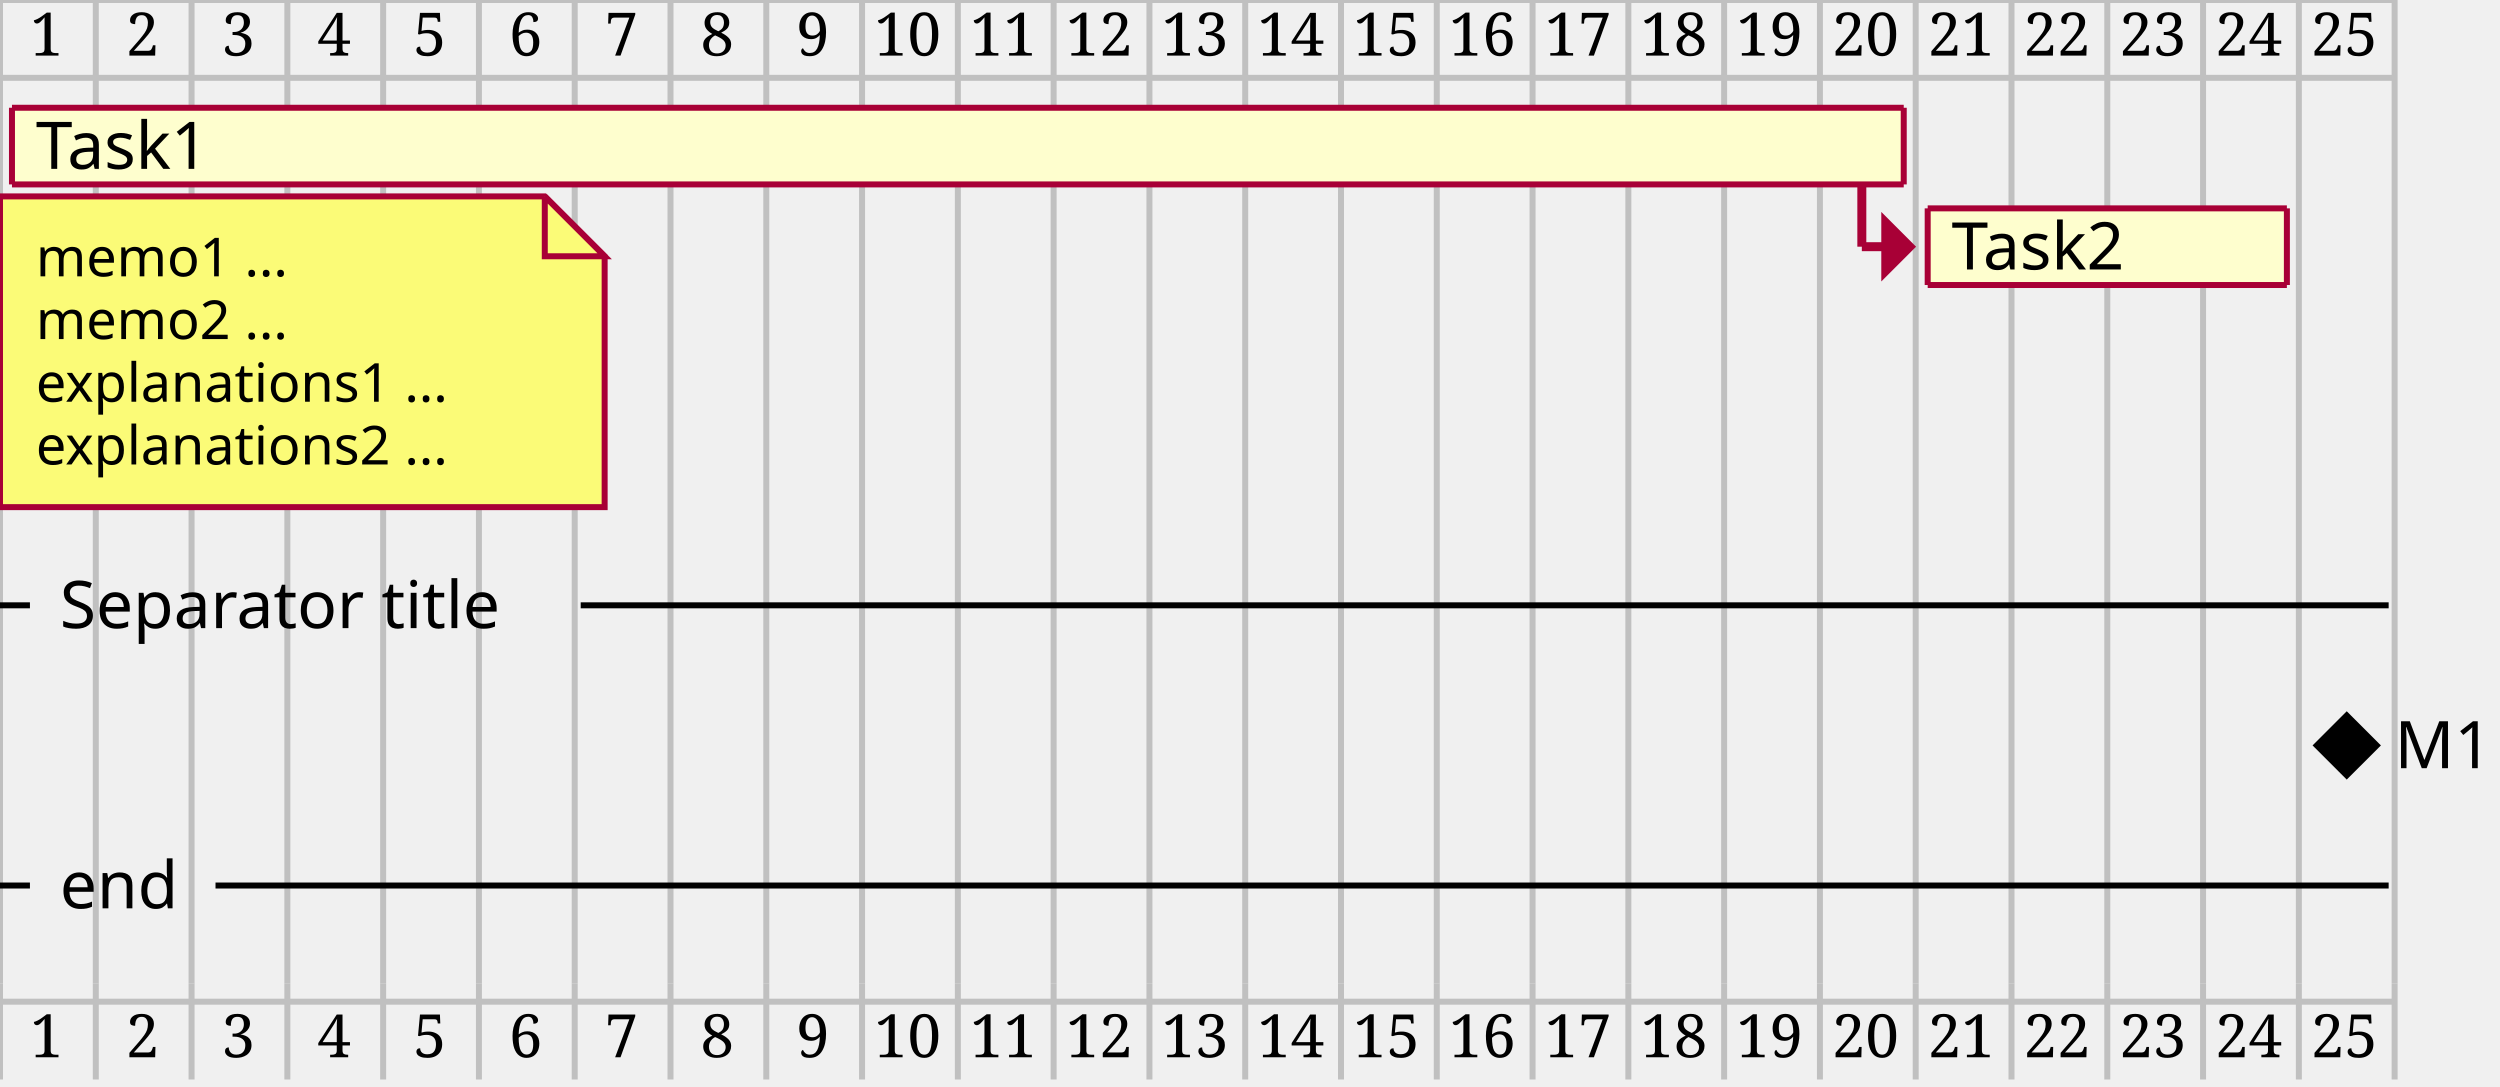
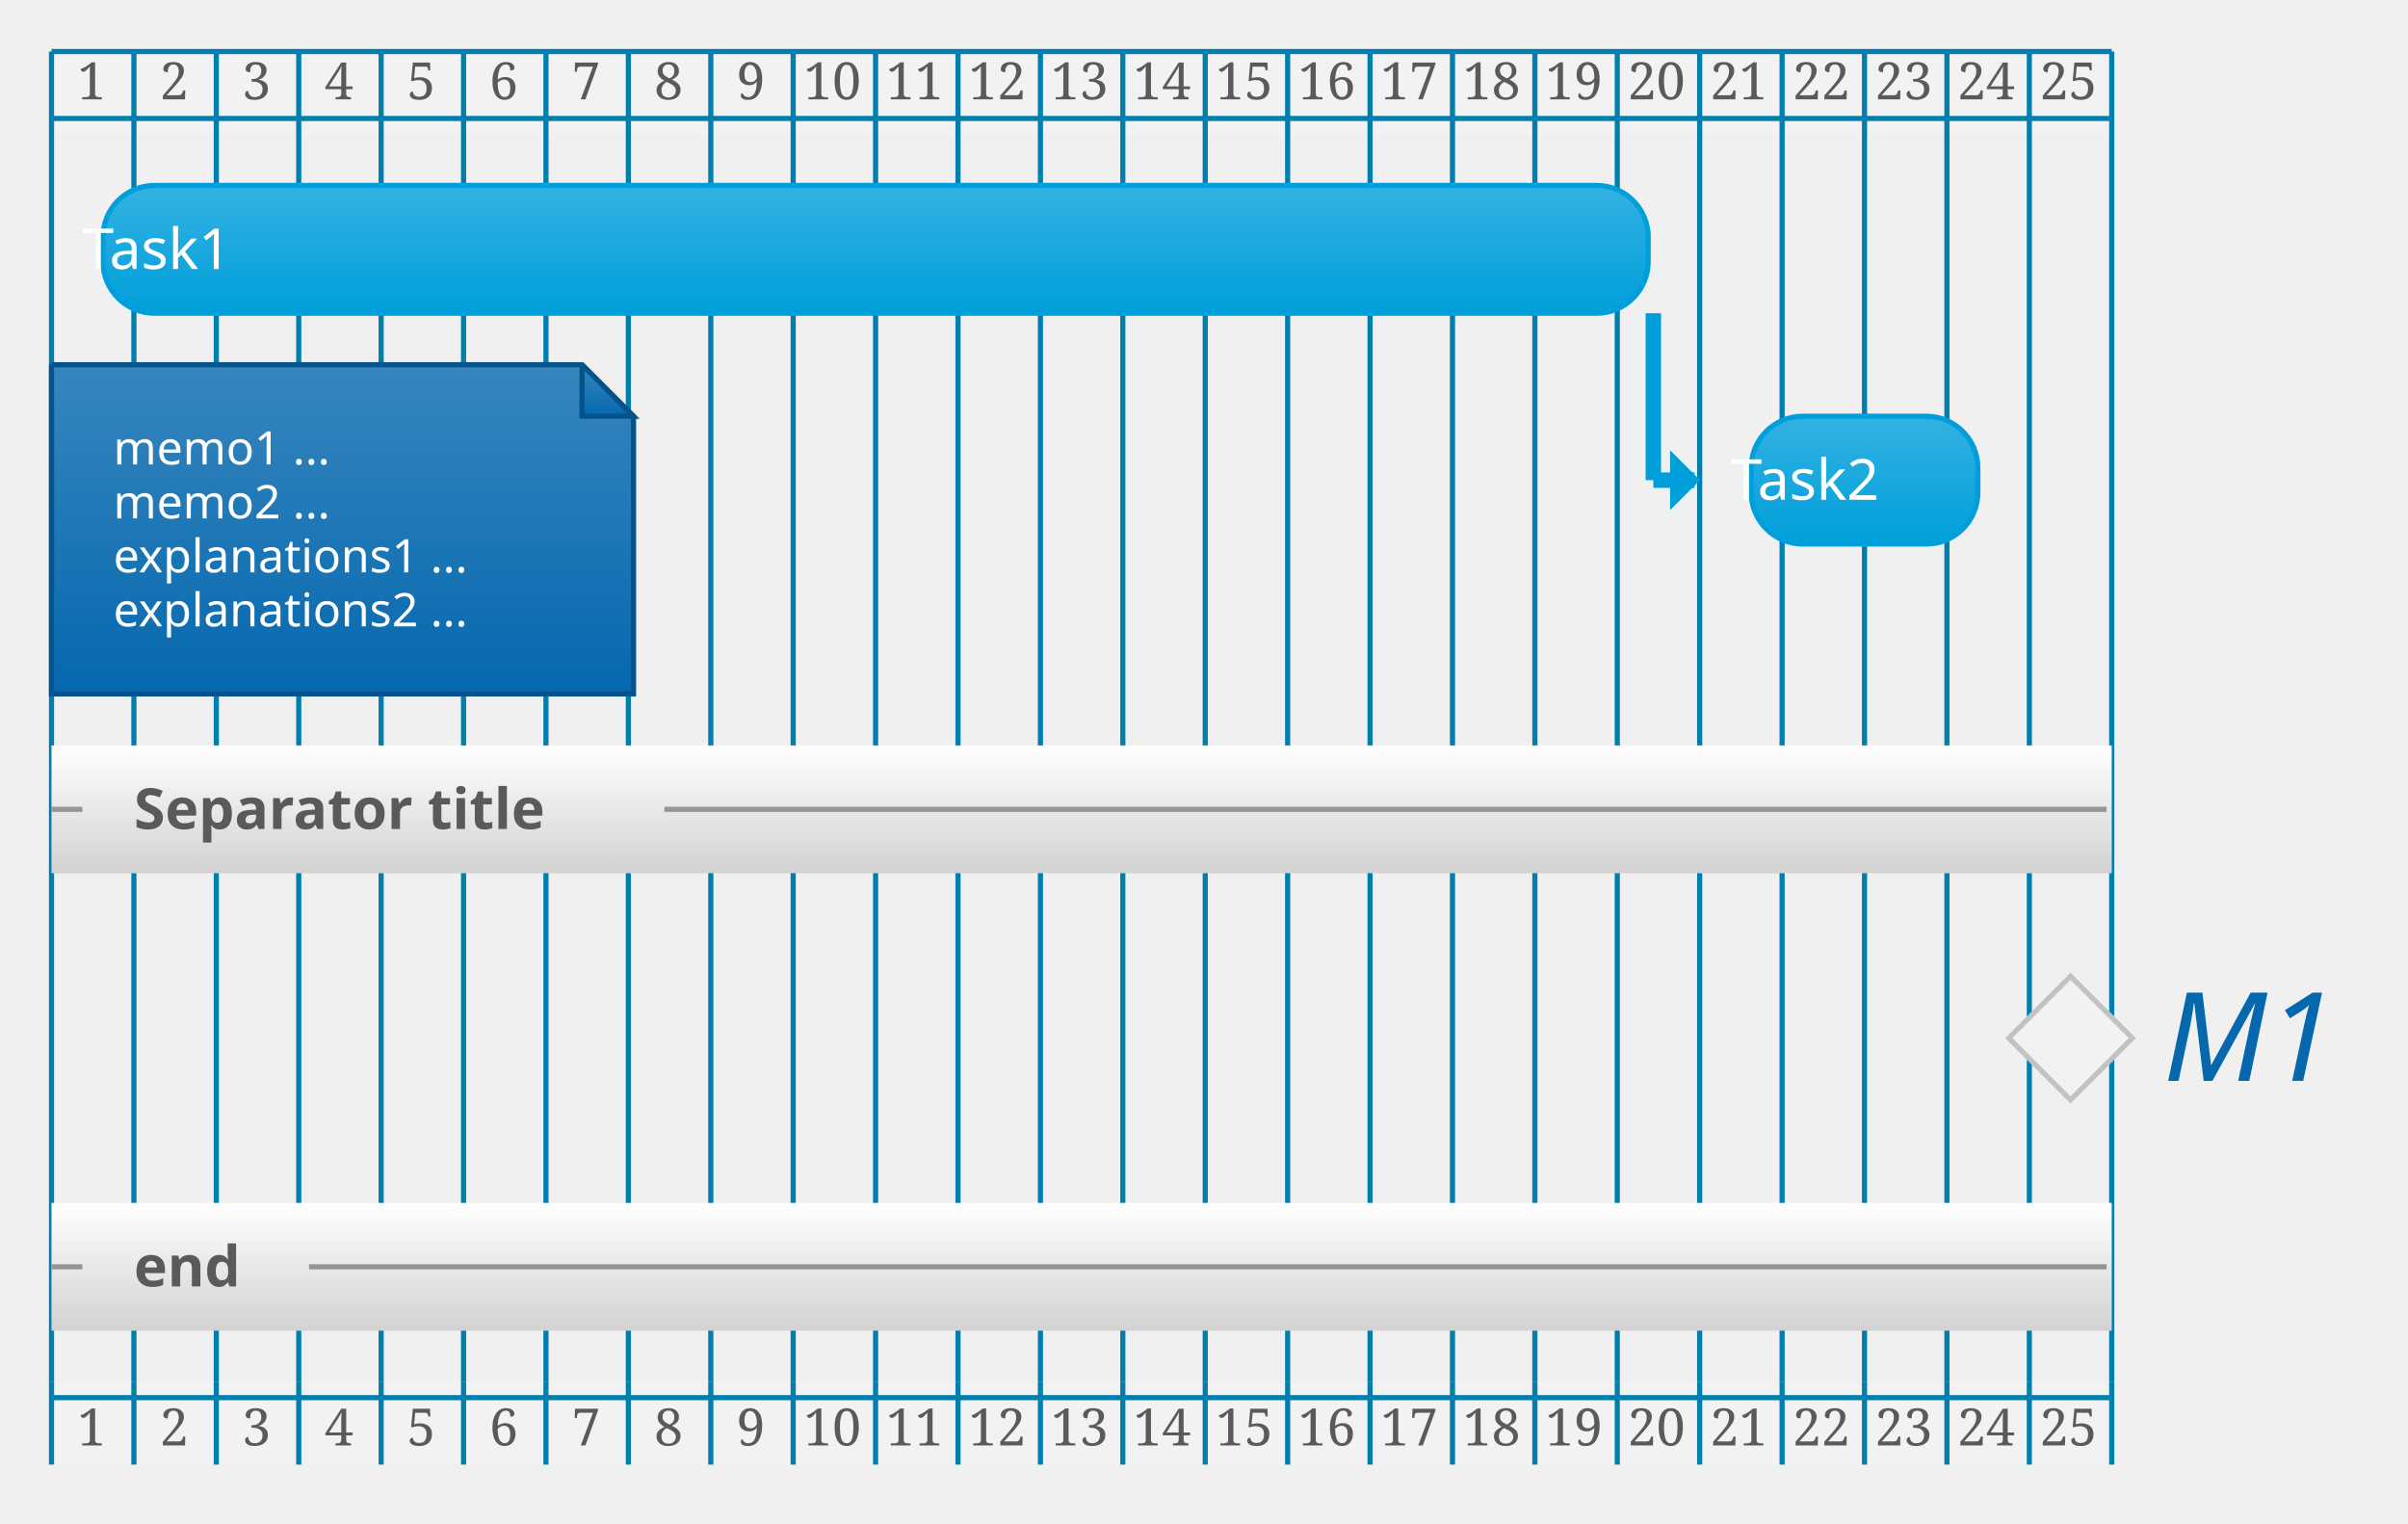
- <svg xmlns="http://www.w3.org/2000/svg" contentScriptType="application/ecmascript" contentStyleType="text/css" height="189.583px" preserveAspectRatio="none" style="width:435px;height:189px;background:#00000000;" version="1.1" viewBox="0 0 435 189" width="435.417px" zoomAndPan="magnify">
-   <defs />
+ <svg xmlns="http://www.w3.org/2000/svg" contentScriptType="application/ecmascript" contentStyleType="text/css" height="308.333px" preserveAspectRatio="none" style="width:487px;height:308px;background:#00000000;" version="1.1" viewBox="0 0 487 308" width="487.5px" zoomAndPan="magnify">
+   <defs>
+     <linearGradient id="g1csxutpcb1byc0" x1="50%" x2="50%" y1="0%" y2="100%">
+       <stop offset="0%" stop-color="#3786BE" />
+       <stop offset="100%" stop-color="#0568AE" />
+     </linearGradient>
+     <linearGradient id="g1csxutpcb1byc1" x1="50%" x2="50%" y1="0%" y2="100%">
+       <stop offset="0%" stop-color="#33B2E2" />
+       <stop offset="100%" stop-color="#009FDB" />
+     </linearGradient>
+     <linearGradient id="g1csxutpcb1byc2" x1="50%" x2="50%" y1="0%" y2="100%">
+       <stop offset="0%" stop-color="#FFFFFF" />
+       <stop offset="100%" stop-color="#D2D2D2" />
+     </linearGradient>
+   </defs>
  <g>
-     <line style="stroke:#C0C0C0;stroke-width:1.042;" x1="0" x2="0" y1="0" y2="171.167" />
-     <line style="stroke:#C0C0C0;stroke-width:1.042;" x1="16.667" x2="16.667" y1="0" y2="171.167" />
-     <line style="stroke:#C0C0C0;stroke-width:1.042;" x1="33.333" x2="33.333" y1="0" y2="171.167" />
-     <line style="stroke:#C0C0C0;stroke-width:1.042;" x1="50" x2="50" y1="0" y2="171.167" />
-     <line style="stroke:#C0C0C0;stroke-width:1.042;" x1="66.667" x2="66.667" y1="0" y2="171.167" />
-     <line style="stroke:#C0C0C0;stroke-width:1.042;" x1="83.333" x2="83.333" y1="0" y2="171.167" />
-     <line style="stroke:#C0C0C0;stroke-width:1.042;" x1="100" x2="100" y1="0" y2="171.167" />
-     <line style="stroke:#C0C0C0;stroke-width:1.042;" x1="116.667" x2="116.667" y1="0" y2="171.167" />
-     <line style="stroke:#C0C0C0;stroke-width:1.042;" x1="133.333" x2="133.333" y1="0" y2="171.167" />
-     <line style="stroke:#C0C0C0;stroke-width:1.042;" x1="150" x2="150" y1="0" y2="171.167" />
-     <line style="stroke:#C0C0C0;stroke-width:1.042;" x1="166.667" x2="166.667" y1="0" y2="171.167" />
-     <line style="stroke:#C0C0C0;stroke-width:1.042;" x1="183.333" x2="183.333" y1="0" y2="171.167" />
-     <line style="stroke:#C0C0C0;stroke-width:1.042;" x1="200" x2="200" y1="0" y2="171.167" />
-     <line style="stroke:#C0C0C0;stroke-width:1.042;" x1="216.667" x2="216.667" y1="0" y2="171.167" />
-     <line style="stroke:#C0C0C0;stroke-width:1.042;" x1="233.333" x2="233.333" y1="0" y2="171.167" />
-     <line style="stroke:#C0C0C0;stroke-width:1.042;" x1="250" x2="250" y1="0" y2="171.167" />
-     <line style="stroke:#C0C0C0;stroke-width:1.042;" x1="266.667" x2="266.667" y1="0" y2="171.167" />
-     <line style="stroke:#C0C0C0;stroke-width:1.042;" x1="283.333" x2="283.333" y1="0" y2="171.167" />
-     <line style="stroke:#C0C0C0;stroke-width:1.042;" x1="300" x2="300" y1="0" y2="171.167" />
-     <line style="stroke:#C0C0C0;stroke-width:1.042;" x1="316.667" x2="316.667" y1="0" y2="171.167" />
-     <line style="stroke:#C0C0C0;stroke-width:1.042;" x1="333.333" x2="333.333" y1="0" y2="171.167" />
-     <line style="stroke:#C0C0C0;stroke-width:1.042;" x1="350" x2="350" y1="0" y2="171.167" />
-     <line style="stroke:#C0C0C0;stroke-width:1.042;" x1="366.667" x2="366.667" y1="0" y2="171.167" />
-     <line style="stroke:#C0C0C0;stroke-width:1.042;" x1="383.333" x2="383.333" y1="0" y2="171.167" />
-     <line style="stroke:#C0C0C0;stroke-width:1.042;" x1="400" x2="400" y1="0" y2="171.167" />
-     <line style="stroke:#C0C0C0;stroke-width:1.042;" x1="416.667" x2="416.667" y1="0" y2="171.167" />
-     <text fill="#000000" font-family="Serif" font-size="10.417" lengthAdjust="spacing" textLength="6.25" x="5.208" y="9.669">1</text>
-     <text fill="#000000" font-family="Serif" font-size="10.417" lengthAdjust="spacing" textLength="6.25" x="21.875" y="9.669">2</text>
-     <text fill="#000000" font-family="Serif" font-size="10.417" lengthAdjust="spacing" textLength="6.25" x="38.542" y="9.669">3</text>
-     <text fill="#000000" font-family="Serif" font-size="10.417" lengthAdjust="spacing" textLength="6.25" x="55.208" y="9.669">4</text>
-     <text fill="#000000" font-family="Serif" font-size="10.417" lengthAdjust="spacing" textLength="6.25" x="71.875" y="9.669">5</text>
-     <text fill="#000000" font-family="Serif" font-size="10.417" lengthAdjust="spacing" textLength="6.25" x="88.542" y="9.669">6</text>
-     <text fill="#000000" font-family="Serif" font-size="10.417" lengthAdjust="spacing" textLength="6.25" x="105.208" y="9.669">7</text>
-     <text fill="#000000" font-family="Serif" font-size="10.417" lengthAdjust="spacing" textLength="6.25" x="121.875" y="9.669">8</text>
-     <text fill="#000000" font-family="Serif" font-size="10.417" lengthAdjust="spacing" textLength="6.25" x="138.542" y="9.669">9</text>
-     <text fill="#000000" font-family="Serif" font-size="10.417" lengthAdjust="spacing" textLength="12.5" x="152.083" y="9.669">10</text>
-     <text fill="#000000" font-family="Serif" font-size="10.417" lengthAdjust="spacing" textLength="12.5" x="168.75" y="9.669">11</text>
-     <text fill="#000000" font-family="Serif" font-size="10.417" lengthAdjust="spacing" textLength="12.5" x="185.417" y="9.669">12</text>
-     <text fill="#000000" font-family="Serif" font-size="10.417" lengthAdjust="spacing" textLength="12.5" x="202.083" y="9.669">13</text>
-     <text fill="#000000" font-family="Serif" font-size="10.417" lengthAdjust="spacing" textLength="12.5" x="218.75" y="9.669">14</text>
-     <text fill="#000000" font-family="Serif" font-size="10.417" lengthAdjust="spacing" textLength="12.5" x="235.417" y="9.669">15</text>
-     <text fill="#000000" font-family="Serif" font-size="10.417" lengthAdjust="spacing" textLength="12.5" x="252.083" y="9.669">16</text>
-     <text fill="#000000" font-family="Serif" font-size="10.417" lengthAdjust="spacing" textLength="12.5" x="268.75" y="9.669">17</text>
-     <text fill="#000000" font-family="Serif" font-size="10.417" lengthAdjust="spacing" textLength="12.5" x="285.417" y="9.669">18</text>
-     <text fill="#000000" font-family="Serif" font-size="10.417" lengthAdjust="spacing" textLength="12.5" x="302.083" y="9.669">19</text>
-     <text fill="#000000" font-family="Serif" font-size="10.417" lengthAdjust="spacing" textLength="12.5" x="318.75" y="9.669">20</text>
-     <text fill="#000000" font-family="Serif" font-size="10.417" lengthAdjust="spacing" textLength="12.5" x="335.417" y="9.669">21</text>
-     <text fill="#000000" font-family="Serif" font-size="10.417" lengthAdjust="spacing" textLength="12.5" x="352.083" y="9.669">22</text>
-     <text fill="#000000" font-family="Serif" font-size="10.417" lengthAdjust="spacing" textLength="12.5" x="368.75" y="9.669">23</text>
-     <text fill="#000000" font-family="Serif" font-size="10.417" lengthAdjust="spacing" textLength="12.5" x="385.417" y="9.669">24</text>
-     <text fill="#000000" font-family="Serif" font-size="10.417" lengthAdjust="spacing" textLength="12.5" x="402.083" y="9.669">25</text>
-     <line style="stroke:#C0C0C0;stroke-width:1.042;" x1="0" x2="416.667" y1="0" y2="0" />
-     <line style="stroke:#C0C0C0;stroke-width:1.042;" x1="0" x2="416.667" y1="13.542" y2="13.542" />
-     <line style="stroke:#A80036;stroke-width:1.562;" x1="323.958" x2="323.958" y1="32.088" y2="42.924" />
-     <line style="stroke:#A80036;stroke-width:1.562;" x1="323.958" x2="332.292" y1="42.924" y2="42.924" />
-     <polygon fill="#A80036" points="328.125,38.757,328.125,42.924,328.125,47.091,332.292,42.924" style="stroke:#A80036;stroke-width:1.562;" />
-     <path d="M0,34.172 L0,88.241 L105.208,88.241 L105.208,44.588 L94.792,34.172 L0,34.172 " fill="#FBFB77" style="stroke:#A80036;stroke-width:1.042;" />
-     <path d="M94.792,34.172 L94.792,44.588 L105.208,44.588 L94.792,34.172 " fill="#FBFB77" style="stroke:#A80036;stroke-width:1.042;" />
-     <text fill="#000000" font-family="sans-serif" font-size="9.375" lengthAdjust="spacing" textLength="50" x="6.25" y="48.082">memo1 ...</text>
-     <text fill="#000000" font-family="sans-serif" font-size="9.375" lengthAdjust="spacing" textLength="50" x="6.25" y="58.995">memo2 ...</text>
-     <text fill="#000000" font-family="sans-serif" font-size="9.375" lengthAdjust="spacing" textLength="83.333" x="6.25" y="69.908">explanations1 ...</text>
-     <text fill="#000000" font-family="sans-serif" font-size="9.375" lengthAdjust="spacing" textLength="83.333" x="6.25" y="80.821">explanations2 ...</text>
-     <rect fill="#FEFECE" height="13.338" style="stroke:none;stroke-width:1.042;" width="329.167" x="2.083" y="18.75" />
-     <line style="stroke:#A80036;stroke-width:1.042;" x1="2.083" x2="331.25" y1="18.75" y2="18.75" />
-     <line style="stroke:#A80036;stroke-width:1.042;" x1="2.083" x2="331.25" y1="32.088" y2="32.088" />
-     <line style="stroke:#A80036;stroke-width:1.042;" x1="2.083" x2="2.083" y1="18.75" y2="32.088" />
-     <line style="stroke:#A80036;stroke-width:1.042;" x1="331.25" x2="331.25" y1="18.75" y2="32.088" />
-     <rect fill="#FEFECE" height="13.338" style="stroke:none;stroke-width:1.042;" width="62.5" x="335.417" y="36.255" />
-     <line style="stroke:#A80036;stroke-width:1.042;" x1="335.417" x2="397.917" y1="36.255" y2="36.255" />
-     <line style="stroke:#A80036;stroke-width:1.042;" x1="335.417" x2="397.917" y1="49.593" y2="49.593" />
-     <line style="stroke:#A80036;stroke-width:1.042;" x1="335.417" x2="335.417" y1="36.255" y2="49.593" />
-     <line style="stroke:#A80036;stroke-width:1.042;" x1="397.917" x2="397.917" y1="36.255" y2="49.593" />
-     <line style="stroke:#000000;stroke-width:1.042;" x1="0" x2="5.208" y1="105.326" y2="105.326" />
-     <line style="stroke:#000000;stroke-width:1.042;" x1="101.042" x2="415.625" y1="105.326" y2="105.326" />
-     <polygon fill="#000000" points="408.333,124.495,413.542,129.704,408.333,134.912,403.125,129.704" style="stroke:#000000;stroke-width:1.042;" />
-     <line style="stroke:#000000;stroke-width:1.042;" x1="0" x2="5.208" y1="154.081" y2="154.081" />
-     <line style="stroke:#000000;stroke-width:1.042;" x1="37.5" x2="415.625" y1="154.081" y2="154.081" />
-     <text fill="#000000" font-family="sans-serif" font-size="11.458" lengthAdjust="spacing" textLength="35.417" x="6.25" y="29.386">Task1</text>
-     <text fill="#000000" font-family="sans-serif" font-size="11.458" lengthAdjust="spacing" textLength="35.417" x="339.583" y="46.891">Task2</text>
-     <text fill="#000000" font-family="sans-serif" font-size="11.458" lengthAdjust="spacing" textLength="85.417" x="10.417" y="109.293">Separator title</text>
-     <text fill="#000000" font-family="sans-serif" font-size="11.458" lengthAdjust="spacing" textLength="16.667" x="416.667" y="133.671">M1</text>
-     <text fill="#000000" font-family="sans-serif" font-size="11.458" lengthAdjust="spacing" textLength="21.875" x="10.417" y="158.048">end</text>
-     <line style="stroke:#C0C0C0;stroke-width:1.042;" x1="0" x2="0" y1="171.167" y2="187.834" />
-     <line style="stroke:#C0C0C0;stroke-width:1.042;" x1="16.667" x2="16.667" y1="171.167" y2="187.834" />
-     <line style="stroke:#C0C0C0;stroke-width:1.042;" x1="33.333" x2="33.333" y1="171.167" y2="187.834" />
-     <line style="stroke:#C0C0C0;stroke-width:1.042;" x1="50" x2="50" y1="171.167" y2="187.834" />
-     <line style="stroke:#C0C0C0;stroke-width:1.042;" x1="66.667" x2="66.667" y1="171.167" y2="187.834" />
-     <line style="stroke:#C0C0C0;stroke-width:1.042;" x1="83.333" x2="83.333" y1="171.167" y2="187.834" />
-     <line style="stroke:#C0C0C0;stroke-width:1.042;" x1="100" x2="100" y1="171.167" y2="187.834" />
-     <line style="stroke:#C0C0C0;stroke-width:1.042;" x1="116.667" x2="116.667" y1="171.167" y2="187.834" />
-     <line style="stroke:#C0C0C0;stroke-width:1.042;" x1="133.333" x2="133.333" y1="171.167" y2="187.834" />
-     <line style="stroke:#C0C0C0;stroke-width:1.042;" x1="150" x2="150" y1="171.167" y2="187.834" />
-     <line style="stroke:#C0C0C0;stroke-width:1.042;" x1="166.667" x2="166.667" y1="171.167" y2="187.834" />
-     <line style="stroke:#C0C0C0;stroke-width:1.042;" x1="183.333" x2="183.333" y1="171.167" y2="187.834" />
-     <line style="stroke:#C0C0C0;stroke-width:1.042;" x1="200" x2="200" y1="171.167" y2="187.834" />
-     <line style="stroke:#C0C0C0;stroke-width:1.042;" x1="216.667" x2="216.667" y1="171.167" y2="187.834" />
-     <line style="stroke:#C0C0C0;stroke-width:1.042;" x1="233.333" x2="233.333" y1="171.167" y2="187.834" />
-     <line style="stroke:#C0C0C0;stroke-width:1.042;" x1="250" x2="250" y1="171.167" y2="187.834" />
-     <line style="stroke:#C0C0C0;stroke-width:1.042;" x1="266.667" x2="266.667" y1="171.167" y2="187.834" />
-     <line style="stroke:#C0C0C0;stroke-width:1.042;" x1="283.333" x2="283.333" y1="171.167" y2="187.834" />
-     <line style="stroke:#C0C0C0;stroke-width:1.042;" x1="300" x2="300" y1="171.167" y2="187.834" />
-     <line style="stroke:#C0C0C0;stroke-width:1.042;" x1="316.667" x2="316.667" y1="171.167" y2="187.834" />
-     <line style="stroke:#C0C0C0;stroke-width:1.042;" x1="333.333" x2="333.333" y1="171.167" y2="187.834" />
-     <line style="stroke:#C0C0C0;stroke-width:1.042;" x1="350" x2="350" y1="171.167" y2="187.834" />
-     <line style="stroke:#C0C0C0;stroke-width:1.042;" x1="366.667" x2="366.667" y1="171.167" y2="187.834" />
-     <line style="stroke:#C0C0C0;stroke-width:1.042;" x1="383.333" x2="383.333" y1="171.167" y2="187.834" />
-     <line style="stroke:#C0C0C0;stroke-width:1.042;" x1="400" x2="400" y1="171.167" y2="187.834" />
-     <line style="stroke:#C0C0C0;stroke-width:1.042;" x1="416.667" x2="416.667" y1="171.167" y2="187.834" />
-     <text fill="#000000" font-family="Serif" font-size="10.417" lengthAdjust="spacing" textLength="6.25" x="5.208" y="183.961">1</text>
-     <text fill="#000000" font-family="Serif" font-size="10.417" lengthAdjust="spacing" textLength="6.25" x="21.875" y="183.961">2</text>
-     <text fill="#000000" font-family="Serif" font-size="10.417" lengthAdjust="spacing" textLength="6.25" x="38.542" y="183.961">3</text>
-     <text fill="#000000" font-family="Serif" font-size="10.417" lengthAdjust="spacing" textLength="6.25" x="55.208" y="183.961">4</text>
-     <text fill="#000000" font-family="Serif" font-size="10.417" lengthAdjust="spacing" textLength="6.25" x="71.875" y="183.961">5</text>
-     <text fill="#000000" font-family="Serif" font-size="10.417" lengthAdjust="spacing" textLength="6.25" x="88.542" y="183.961">6</text>
-     <text fill="#000000" font-family="Serif" font-size="10.417" lengthAdjust="spacing" textLength="6.25" x="105.208" y="183.961">7</text>
-     <text fill="#000000" font-family="Serif" font-size="10.417" lengthAdjust="spacing" textLength="6.25" x="121.875" y="183.961">8</text>
-     <text fill="#000000" font-family="Serif" font-size="10.417" lengthAdjust="spacing" textLength="6.25" x="138.542" y="183.961">9</text>
-     <text fill="#000000" font-family="Serif" font-size="10.417" lengthAdjust="spacing" textLength="12.5" x="152.083" y="183.961">10</text>
-     <text fill="#000000" font-family="Serif" font-size="10.417" lengthAdjust="spacing" textLength="12.5" x="168.75" y="183.961">11</text>
-     <text fill="#000000" font-family="Serif" font-size="10.417" lengthAdjust="spacing" textLength="12.5" x="185.417" y="183.961">12</text>
-     <text fill="#000000" font-family="Serif" font-size="10.417" lengthAdjust="spacing" textLength="12.5" x="202.083" y="183.961">13</text>
-     <text fill="#000000" font-family="Serif" font-size="10.417" lengthAdjust="spacing" textLength="12.5" x="218.75" y="183.961">14</text>
-     <text fill="#000000" font-family="Serif" font-size="10.417" lengthAdjust="spacing" textLength="12.5" x="235.417" y="183.961">15</text>
-     <text fill="#000000" font-family="Serif" font-size="10.417" lengthAdjust="spacing" textLength="12.5" x="252.083" y="183.961">16</text>
-     <text fill="#000000" font-family="Serif" font-size="10.417" lengthAdjust="spacing" textLength="12.5" x="268.75" y="183.961">17</text>
-     <text fill="#000000" font-family="Serif" font-size="10.417" lengthAdjust="spacing" textLength="12.5" x="285.417" y="183.961">18</text>
-     <text fill="#000000" font-family="Serif" font-size="10.417" lengthAdjust="spacing" textLength="12.5" x="302.083" y="183.961">19</text>
-     <text fill="#000000" font-family="Serif" font-size="10.417" lengthAdjust="spacing" textLength="12.5" x="318.75" y="183.961">20</text>
-     <text fill="#000000" font-family="Serif" font-size="10.417" lengthAdjust="spacing" textLength="12.5" x="335.417" y="183.961">21</text>
-     <text fill="#000000" font-family="Serif" font-size="10.417" lengthAdjust="spacing" textLength="12.5" x="352.083" y="183.961">22</text>
-     <text fill="#000000" font-family="Serif" font-size="10.417" lengthAdjust="spacing" textLength="12.5" x="368.75" y="183.961">23</text>
-     <text fill="#000000" font-family="Serif" font-size="10.417" lengthAdjust="spacing" textLength="12.5" x="385.417" y="183.961">24</text>
-     <text fill="#000000" font-family="Serif" font-size="10.417" lengthAdjust="spacing" textLength="12.5" x="402.083" y="183.961">25</text>
-     <line style="stroke:#C0C0C0;stroke-width:1.042;" x1="0" x2="416.667" y1="174.292" y2="174.292" />
+     <rect fill="#F2F2F2" height="16.667" style="stroke:none;stroke-width:1.042;" width="416.667" x="10.417" y="10.417" />
+     <rect fill="#F2F2F2" height="16.667" style="stroke:none;stroke-width:1.042;" width="416.667" x="10.417" y="279.5" />
+     <line style="stroke:#007FAF;stroke-width:1.042;" x1="10.417" x2="10.417" y1="10.417" y2="279.5" />
+     <line style="stroke:#007FAF;stroke-width:1.042;" x1="27.083" x2="27.083" y1="10.417" y2="279.5" />
+     <line style="stroke:#007FAF;stroke-width:1.042;" x1="43.75" x2="43.75" y1="10.417" y2="279.5" />
+     <line style="stroke:#007FAF;stroke-width:1.042;" x1="60.417" x2="60.417" y1="10.417" y2="279.5" />
+     <line style="stroke:#007FAF;stroke-width:1.042;" x1="77.083" x2="77.083" y1="10.417" y2="279.5" />
+     <line style="stroke:#007FAF;stroke-width:1.042;" x1="93.75" x2="93.75" y1="10.417" y2="279.5" />
+     <line style="stroke:#007FAF;stroke-width:1.042;" x1="110.417" x2="110.417" y1="10.417" y2="279.5" />
+     <line style="stroke:#007FAF;stroke-width:1.042;" x1="127.083" x2="127.083" y1="10.417" y2="279.5" />
+     <line style="stroke:#007FAF;stroke-width:1.042;" x1="143.75" x2="143.75" y1="10.417" y2="279.5" />
+     <line style="stroke:#007FAF;stroke-width:1.042;" x1="160.417" x2="160.417" y1="10.417" y2="279.5" />
+     <line style="stroke:#007FAF;stroke-width:1.042;" x1="177.083" x2="177.083" y1="10.417" y2="279.5" />
+     <line style="stroke:#007FAF;stroke-width:1.042;" x1="193.75" x2="193.75" y1="10.417" y2="279.5" />
+     <line style="stroke:#007FAF;stroke-width:1.042;" x1="210.417" x2="210.417" y1="10.417" y2="279.5" />
+     <line style="stroke:#007FAF;stroke-width:1.042;" x1="227.083" x2="227.083" y1="10.417" y2="279.5" />
+     <line style="stroke:#007FAF;stroke-width:1.042;" x1="243.75" x2="243.75" y1="10.417" y2="279.5" />
+     <line style="stroke:#007FAF;stroke-width:1.042;" x1="260.417" x2="260.417" y1="10.417" y2="279.5" />
+     <line style="stroke:#007FAF;stroke-width:1.042;" x1="277.083" x2="277.083" y1="10.417" y2="279.5" />
+     <line style="stroke:#007FAF;stroke-width:1.042;" x1="293.75" x2="293.75" y1="10.417" y2="279.5" />
+     <line style="stroke:#007FAF;stroke-width:1.042;" x1="310.417" x2="310.417" y1="10.417" y2="279.5" />
+     <line style="stroke:#007FAF;stroke-width:1.042;" x1="327.083" x2="327.083" y1="10.417" y2="279.5" />
+     <line style="stroke:#007FAF;stroke-width:1.042;" x1="343.75" x2="343.75" y1="10.417" y2="279.5" />
+     <line style="stroke:#007FAF;stroke-width:1.042;" x1="360.417" x2="360.417" y1="10.417" y2="279.5" />
+     <line style="stroke:#007FAF;stroke-width:1.042;" x1="377.083" x2="377.083" y1="10.417" y2="279.5" />
+     <line style="stroke:#007FAF;stroke-width:1.042;" x1="393.75" x2="393.75" y1="10.417" y2="279.5" />
+     <line style="stroke:#007FAF;stroke-width:1.042;" x1="410.417" x2="410.417" y1="10.417" y2="279.5" />
+     <line style="stroke:#007FAF;stroke-width:1.042;" x1="427.083" x2="427.083" y1="10.417" y2="279.5" />
+     <text fill="#5A5A5A" font-family="Serif" font-size="10.417" lengthAdjust="spacing" textLength="6.25" x="15.625" y="20.086">1</text>
+     <text fill="#5A5A5A" font-family="Serif" font-size="10.417" lengthAdjust="spacing" textLength="6.25" x="32.292" y="20.086">2</text>
+     <text fill="#5A5A5A" font-family="Serif" font-size="10.417" lengthAdjust="spacing" textLength="6.25" x="48.958" y="20.086">3</text>
+     <text fill="#5A5A5A" font-family="Serif" font-size="10.417" lengthAdjust="spacing" textLength="6.25" x="65.625" y="20.086">4</text>
+     <text fill="#5A5A5A" font-family="Serif" font-size="10.417" lengthAdjust="spacing" textLength="6.25" x="82.292" y="20.086">5</text>
+     <text fill="#5A5A5A" font-family="Serif" font-size="10.417" lengthAdjust="spacing" textLength="6.25" x="98.958" y="20.086">6</text>
+     <text fill="#5A5A5A" font-family="Serif" font-size="10.417" lengthAdjust="spacing" textLength="6.25" x="115.625" y="20.086">7</text>
+     <text fill="#5A5A5A" font-family="Serif" font-size="10.417" lengthAdjust="spacing" textLength="6.25" x="132.292" y="20.086">8</text>
+     <text fill="#5A5A5A" font-family="Serif" font-size="10.417" lengthAdjust="spacing" textLength="6.25" x="148.958" y="20.086">9</text>
+     <text fill="#5A5A5A" font-family="Serif" font-size="10.417" lengthAdjust="spacing" textLength="12.5" x="162.5" y="20.086">10</text>
+     <text fill="#5A5A5A" font-family="Serif" font-size="10.417" lengthAdjust="spacing" textLength="12.5" x="179.167" y="20.086">11</text>
+     <text fill="#5A5A5A" font-family="Serif" font-size="10.417" lengthAdjust="spacing" textLength="12.5" x="195.833" y="20.086">12</text>
+     <text fill="#5A5A5A" font-family="Serif" font-size="10.417" lengthAdjust="spacing" textLength="12.5" x="212.5" y="20.086">13</text>
+     <text fill="#5A5A5A" font-family="Serif" font-size="10.417" lengthAdjust="spacing" textLength="12.5" x="229.167" y="20.086">14</text>
+     <text fill="#5A5A5A" font-family="Serif" font-size="10.417" lengthAdjust="spacing" textLength="12.5" x="245.833" y="20.086">15</text>
+     <text fill="#5A5A5A" font-family="Serif" font-size="10.417" lengthAdjust="spacing" textLength="12.5" x="262.5" y="20.086">16</text>
+     <text fill="#5A5A5A" font-family="Serif" font-size="10.417" lengthAdjust="spacing" textLength="12.5" x="279.167" y="20.086">17</text>
+     <text fill="#5A5A5A" font-family="Serif" font-size="10.417" lengthAdjust="spacing" textLength="12.5" x="295.833" y="20.086">18</text>
+     <text fill="#5A5A5A" font-family="Serif" font-size="10.417" lengthAdjust="spacing" textLength="12.5" x="312.5" y="20.086">19</text>
+     <text fill="#5A5A5A" font-family="Serif" font-size="10.417" lengthAdjust="spacing" textLength="12.5" x="329.167" y="20.086">20</text>
+     <text fill="#5A5A5A" font-family="Serif" font-size="10.417" lengthAdjust="spacing" textLength="12.5" x="345.833" y="20.086">21</text>
+     <text fill="#5A5A5A" font-family="Serif" font-size="10.417" lengthAdjust="spacing" textLength="12.5" x="362.5" y="20.086">22</text>
+     <text fill="#5A5A5A" font-family="Serif" font-size="10.417" lengthAdjust="spacing" textLength="12.5" x="379.167" y="20.086">23</text>
+     <text fill="#5A5A5A" font-family="Serif" font-size="10.417" lengthAdjust="spacing" textLength="12.5" x="395.833" y="20.086">24</text>
+     <text fill="#5A5A5A" font-family="Serif" font-size="10.417" lengthAdjust="spacing" textLength="12.5" x="412.5" y="20.086">25</text>
+     <line style="stroke:#007FAF;stroke-width:1.042;" x1="10.417" x2="427.083" y1="10.417" y2="10.417" />
+     <line style="stroke:#007FAF;stroke-width:1.042;" x1="10.417" x2="427.083" y1="23.958" y2="23.958" />
+     <line style="stroke:#009FDB;stroke-width:3.125;" x1="334.375" x2="334.375" y1="63.338" y2="97.091" />
+     <line style="stroke:#009FDB;stroke-width:3.125;" x1="334.375" x2="342.708" y1="97.091" y2="97.091" />
+     <polygon fill="#009FDB" points="338.542,92.924,338.542,97.091,338.542,101.257,342.708,97.091" style="stroke:#009FDB;stroke-width:1.562;" />
+     <path d="M10.417,73.755 L10.417,140.324 L128.125,140.324 L128.125,84.171 L117.708,73.755 L10.417,73.755 " fill="url(#g1csxutpcb1byc0)" style="stroke:#04538B;stroke-width:1.042;" />
+     <path d="M117.708,73.755 L117.708,84.171 L128.125,84.171 L117.708,73.755 " fill="url(#g1csxutpcb1byc0)" style="stroke:#04538B;stroke-width:1.042;" />
+     <text fill="#FFFFFF" font-family="&quot;Verdana&quot;" font-size="9.375" lengthAdjust="spacing" textLength="50" x="22.917" y="93.915">memo1 ...</text>
+     <text fill="#FFFFFF" font-family="&quot;Verdana&quot;" font-size="9.375" lengthAdjust="spacing" textLength="50" x="22.917" y="104.828">memo2 ...</text>
+     <text fill="#FFFFFF" font-family="&quot;Verdana&quot;" font-size="9.375" lengthAdjust="spacing" textLength="83.333" x="22.917" y="115.742">explanations1 ...</text>
+     <text fill="#FFFFFF" font-family="&quot;Verdana&quot;" font-size="9.375" lengthAdjust="spacing" textLength="83.333" x="22.917" y="126.655">explanations2 ...</text>
+     <rect fill="url(#g1csxutpcb1byc1)" height="25.838" rx="10.417" ry="10.417" style="stroke:#009FDB;stroke-width:1.042;" width="312.5" x="20.833" y="37.5" />
+     <rect fill="url(#g1csxutpcb1byc1)" height="25.838" rx="10.417" ry="10.417" style="stroke:#009FDB;stroke-width:1.042;" width="45.833" x="354.167" y="84.171" />
+     <rect fill="url(#g1csxutpcb1byc2)" height="25.838" style="stroke:none;stroke-width:1.042;" width="416.667" x="10.417" y="150.741" />
+     <line style="stroke:#959595;stroke-width:1.042;" x1="10.417" x2="16.667" y1="163.66" y2="163.66" />
+     <line style="stroke:#959595;stroke-width:1.042;" x1="134.375" x2="426.042" y1="163.66" y2="163.66" />
+     <polygon fill="#F2F2F2" points="418.75,197.412,431.25,209.912,418.75,222.412,406.25,209.912" style="stroke:#C2C2C2;stroke-width:1.042;" />
+     <rect fill="url(#g1csxutpcb1byc2)" height="25.838" style="stroke:none;stroke-width:1.042;" width="416.667" x="10.417" y="243.245" />
+     <line style="stroke:#959595;stroke-width:1.042;" x1="10.417" x2="16.667" y1="256.165" y2="256.165" />
+     <line style="stroke:#959595;stroke-width:1.042;" x1="62.5" x2="426.042" y1="256.165" y2="256.165" />
+     <text fill="#FFFFFF" font-family="&quot;Verdana&quot;" font-size="11.458" lengthAdjust="spacing" textLength="35.417" x="16.667" y="54.386">Task1</text>
+     <text fill="#FFFFFF" font-family="&quot;Verdana&quot;" font-size="11.458" lengthAdjust="spacing" textLength="35.417" x="350" y="101.057">Task2</text>
+     <text fill="#5A5A5A" font-family="&quot;Verdana&quot;" font-size="11.458" font-weight="bold" lengthAdjust="spacing" textLength="96.875" x="27.083" y="167.626">Separator title</text>
+     <text fill="#0568AE" font-family="&quot;Verdana&quot;" font-size="25" font-style="italic" lengthAdjust="spacing" textLength="37.5" x="437.5" y="218.567">M1</text>
+     <text fill="#5A5A5A" font-family="&quot;Verdana&quot;" font-size="11.458" font-weight="bold" lengthAdjust="spacing" textLength="25" x="27.083" y="260.131">end</text>
+     <line style="stroke:#007FAF;stroke-width:1.042;" x1="10.417" x2="10.417" y1="279.5" y2="296.167" />
+     <line style="stroke:#007FAF;stroke-width:1.042;" x1="27.083" x2="27.083" y1="279.5" y2="296.167" />
+     <line style="stroke:#007FAF;stroke-width:1.042;" x1="43.75" x2="43.75" y1="279.5" y2="296.167" />
+     <line style="stroke:#007FAF;stroke-width:1.042;" x1="60.417" x2="60.417" y1="279.5" y2="296.167" />
+     <line style="stroke:#007FAF;stroke-width:1.042;" x1="77.083" x2="77.083" y1="279.5" y2="296.167" />
+     <line style="stroke:#007FAF;stroke-width:1.042;" x1="93.75" x2="93.75" y1="279.5" y2="296.167" />
+     <line style="stroke:#007FAF;stroke-width:1.042;" x1="110.417" x2="110.417" y1="279.5" y2="296.167" />
+     <line style="stroke:#007FAF;stroke-width:1.042;" x1="127.083" x2="127.083" y1="279.5" y2="296.167" />
+     <line style="stroke:#007FAF;stroke-width:1.042;" x1="143.75" x2="143.75" y1="279.5" y2="296.167" />
+     <line style="stroke:#007FAF;stroke-width:1.042;" x1="160.417" x2="160.417" y1="279.5" y2="296.167" />
+     <line style="stroke:#007FAF;stroke-width:1.042;" x1="177.083" x2="177.083" y1="279.5" y2="296.167" />
+     <line style="stroke:#007FAF;stroke-width:1.042;" x1="193.75" x2="193.75" y1="279.5" y2="296.167" />
+     <line style="stroke:#007FAF;stroke-width:1.042;" x1="210.417" x2="210.417" y1="279.5" y2="296.167" />
+     <line style="stroke:#007FAF;stroke-width:1.042;" x1="227.083" x2="227.083" y1="279.5" y2="296.167" />
+     <line style="stroke:#007FAF;stroke-width:1.042;" x1="243.75" x2="243.75" y1="279.5" y2="296.167" />
+     <line style="stroke:#007FAF;stroke-width:1.042;" x1="260.417" x2="260.417" y1="279.5" y2="296.167" />
+     <line style="stroke:#007FAF;stroke-width:1.042;" x1="277.083" x2="277.083" y1="279.5" y2="296.167" />
+     <line style="stroke:#007FAF;stroke-width:1.042;" x1="293.75" x2="293.75" y1="279.5" y2="296.167" />
+     <line style="stroke:#007FAF;stroke-width:1.042;" x1="310.417" x2="310.417" y1="279.5" y2="296.167" />
+     <line style="stroke:#007FAF;stroke-width:1.042;" x1="327.083" x2="327.083" y1="279.5" y2="296.167" />
+     <line style="stroke:#007FAF;stroke-width:1.042;" x1="343.75" x2="343.75" y1="279.5" y2="296.167" />
+     <line style="stroke:#007FAF;stroke-width:1.042;" x1="360.417" x2="360.417" y1="279.5" y2="296.167" />
+     <line style="stroke:#007FAF;stroke-width:1.042;" x1="377.083" x2="377.083" y1="279.5" y2="296.167" />
+     <line style="stroke:#007FAF;stroke-width:1.042;" x1="393.75" x2="393.75" y1="279.5" y2="296.167" />
+     <line style="stroke:#007FAF;stroke-width:1.042;" x1="410.417" x2="410.417" y1="279.5" y2="296.167" />
+     <line style="stroke:#007FAF;stroke-width:1.042;" x1="427.083" x2="427.083" y1="279.5" y2="296.167" />
+     <text fill="#5A5A5A" font-family="Serif" font-size="10.417" lengthAdjust="spacing" textLength="6.25" x="15.625" y="292.294">1</text>
+     <text fill="#5A5A5A" font-family="Serif" font-size="10.417" lengthAdjust="spacing" textLength="6.25" x="32.292" y="292.294">2</text>
+     <text fill="#5A5A5A" font-family="Serif" font-size="10.417" lengthAdjust="spacing" textLength="6.25" x="48.958" y="292.294">3</text>
+     <text fill="#5A5A5A" font-family="Serif" font-size="10.417" lengthAdjust="spacing" textLength="6.25" x="65.625" y="292.294">4</text>
+     <text fill="#5A5A5A" font-family="Serif" font-size="10.417" lengthAdjust="spacing" textLength="6.25" x="82.292" y="292.294">5</text>
+     <text fill="#5A5A5A" font-family="Serif" font-size="10.417" lengthAdjust="spacing" textLength="6.25" x="98.958" y="292.294">6</text>
+     <text fill="#5A5A5A" font-family="Serif" font-size="10.417" lengthAdjust="spacing" textLength="6.25" x="115.625" y="292.294">7</text>
+     <text fill="#5A5A5A" font-family="Serif" font-size="10.417" lengthAdjust="spacing" textLength="6.25" x="132.292" y="292.294">8</text>
+     <text fill="#5A5A5A" font-family="Serif" font-size="10.417" lengthAdjust="spacing" textLength="6.25" x="148.958" y="292.294">9</text>
+     <text fill="#5A5A5A" font-family="Serif" font-size="10.417" lengthAdjust="spacing" textLength="12.5" x="162.5" y="292.294">10</text>
+     <text fill="#5A5A5A" font-family="Serif" font-size="10.417" lengthAdjust="spacing" textLength="12.5" x="179.167" y="292.294">11</text>
+     <text fill="#5A5A5A" font-family="Serif" font-size="10.417" lengthAdjust="spacing" textLength="12.5" x="195.833" y="292.294">12</text>
+     <text fill="#5A5A5A" font-family="Serif" font-size="10.417" lengthAdjust="spacing" textLength="12.5" x="212.5" y="292.294">13</text>
+     <text fill="#5A5A5A" font-family="Serif" font-size="10.417" lengthAdjust="spacing" textLength="12.5" x="229.167" y="292.294">14</text>
+     <text fill="#5A5A5A" font-family="Serif" font-size="10.417" lengthAdjust="spacing" textLength="12.5" x="245.833" y="292.294">15</text>
+     <text fill="#5A5A5A" font-family="Serif" font-size="10.417" lengthAdjust="spacing" textLength="12.5" x="262.5" y="292.294">16</text>
+     <text fill="#5A5A5A" font-family="Serif" font-size="10.417" lengthAdjust="spacing" textLength="12.5" x="279.167" y="292.294">17</text>
+     <text fill="#5A5A5A" font-family="Serif" font-size="10.417" lengthAdjust="spacing" textLength="12.5" x="295.833" y="292.294">18</text>
+     <text fill="#5A5A5A" font-family="Serif" font-size="10.417" lengthAdjust="spacing" textLength="12.5" x="312.5" y="292.294">19</text>
+     <text fill="#5A5A5A" font-family="Serif" font-size="10.417" lengthAdjust="spacing" textLength="12.5" x="329.167" y="292.294">20</text>
+     <text fill="#5A5A5A" font-family="Serif" font-size="10.417" lengthAdjust="spacing" textLength="12.5" x="345.833" y="292.294">21</text>
+     <text fill="#5A5A5A" font-family="Serif" font-size="10.417" lengthAdjust="spacing" textLength="12.5" x="362.5" y="292.294">22</text>
+     <text fill="#5A5A5A" font-family="Serif" font-size="10.417" lengthAdjust="spacing" textLength="12.5" x="379.167" y="292.294">23</text>
+     <text fill="#5A5A5A" font-family="Serif" font-size="10.417" lengthAdjust="spacing" textLength="12.5" x="395.833" y="292.294">24</text>
+     <text fill="#5A5A5A" font-family="Serif" font-size="10.417" lengthAdjust="spacing" textLength="12.5" x="412.5" y="292.294">25</text>
+     <line style="stroke:#007FAF;stroke-width:1.042;" x1="10.417" x2="427.083" y1="282.625" y2="282.625" />
  </g>
</svg>
